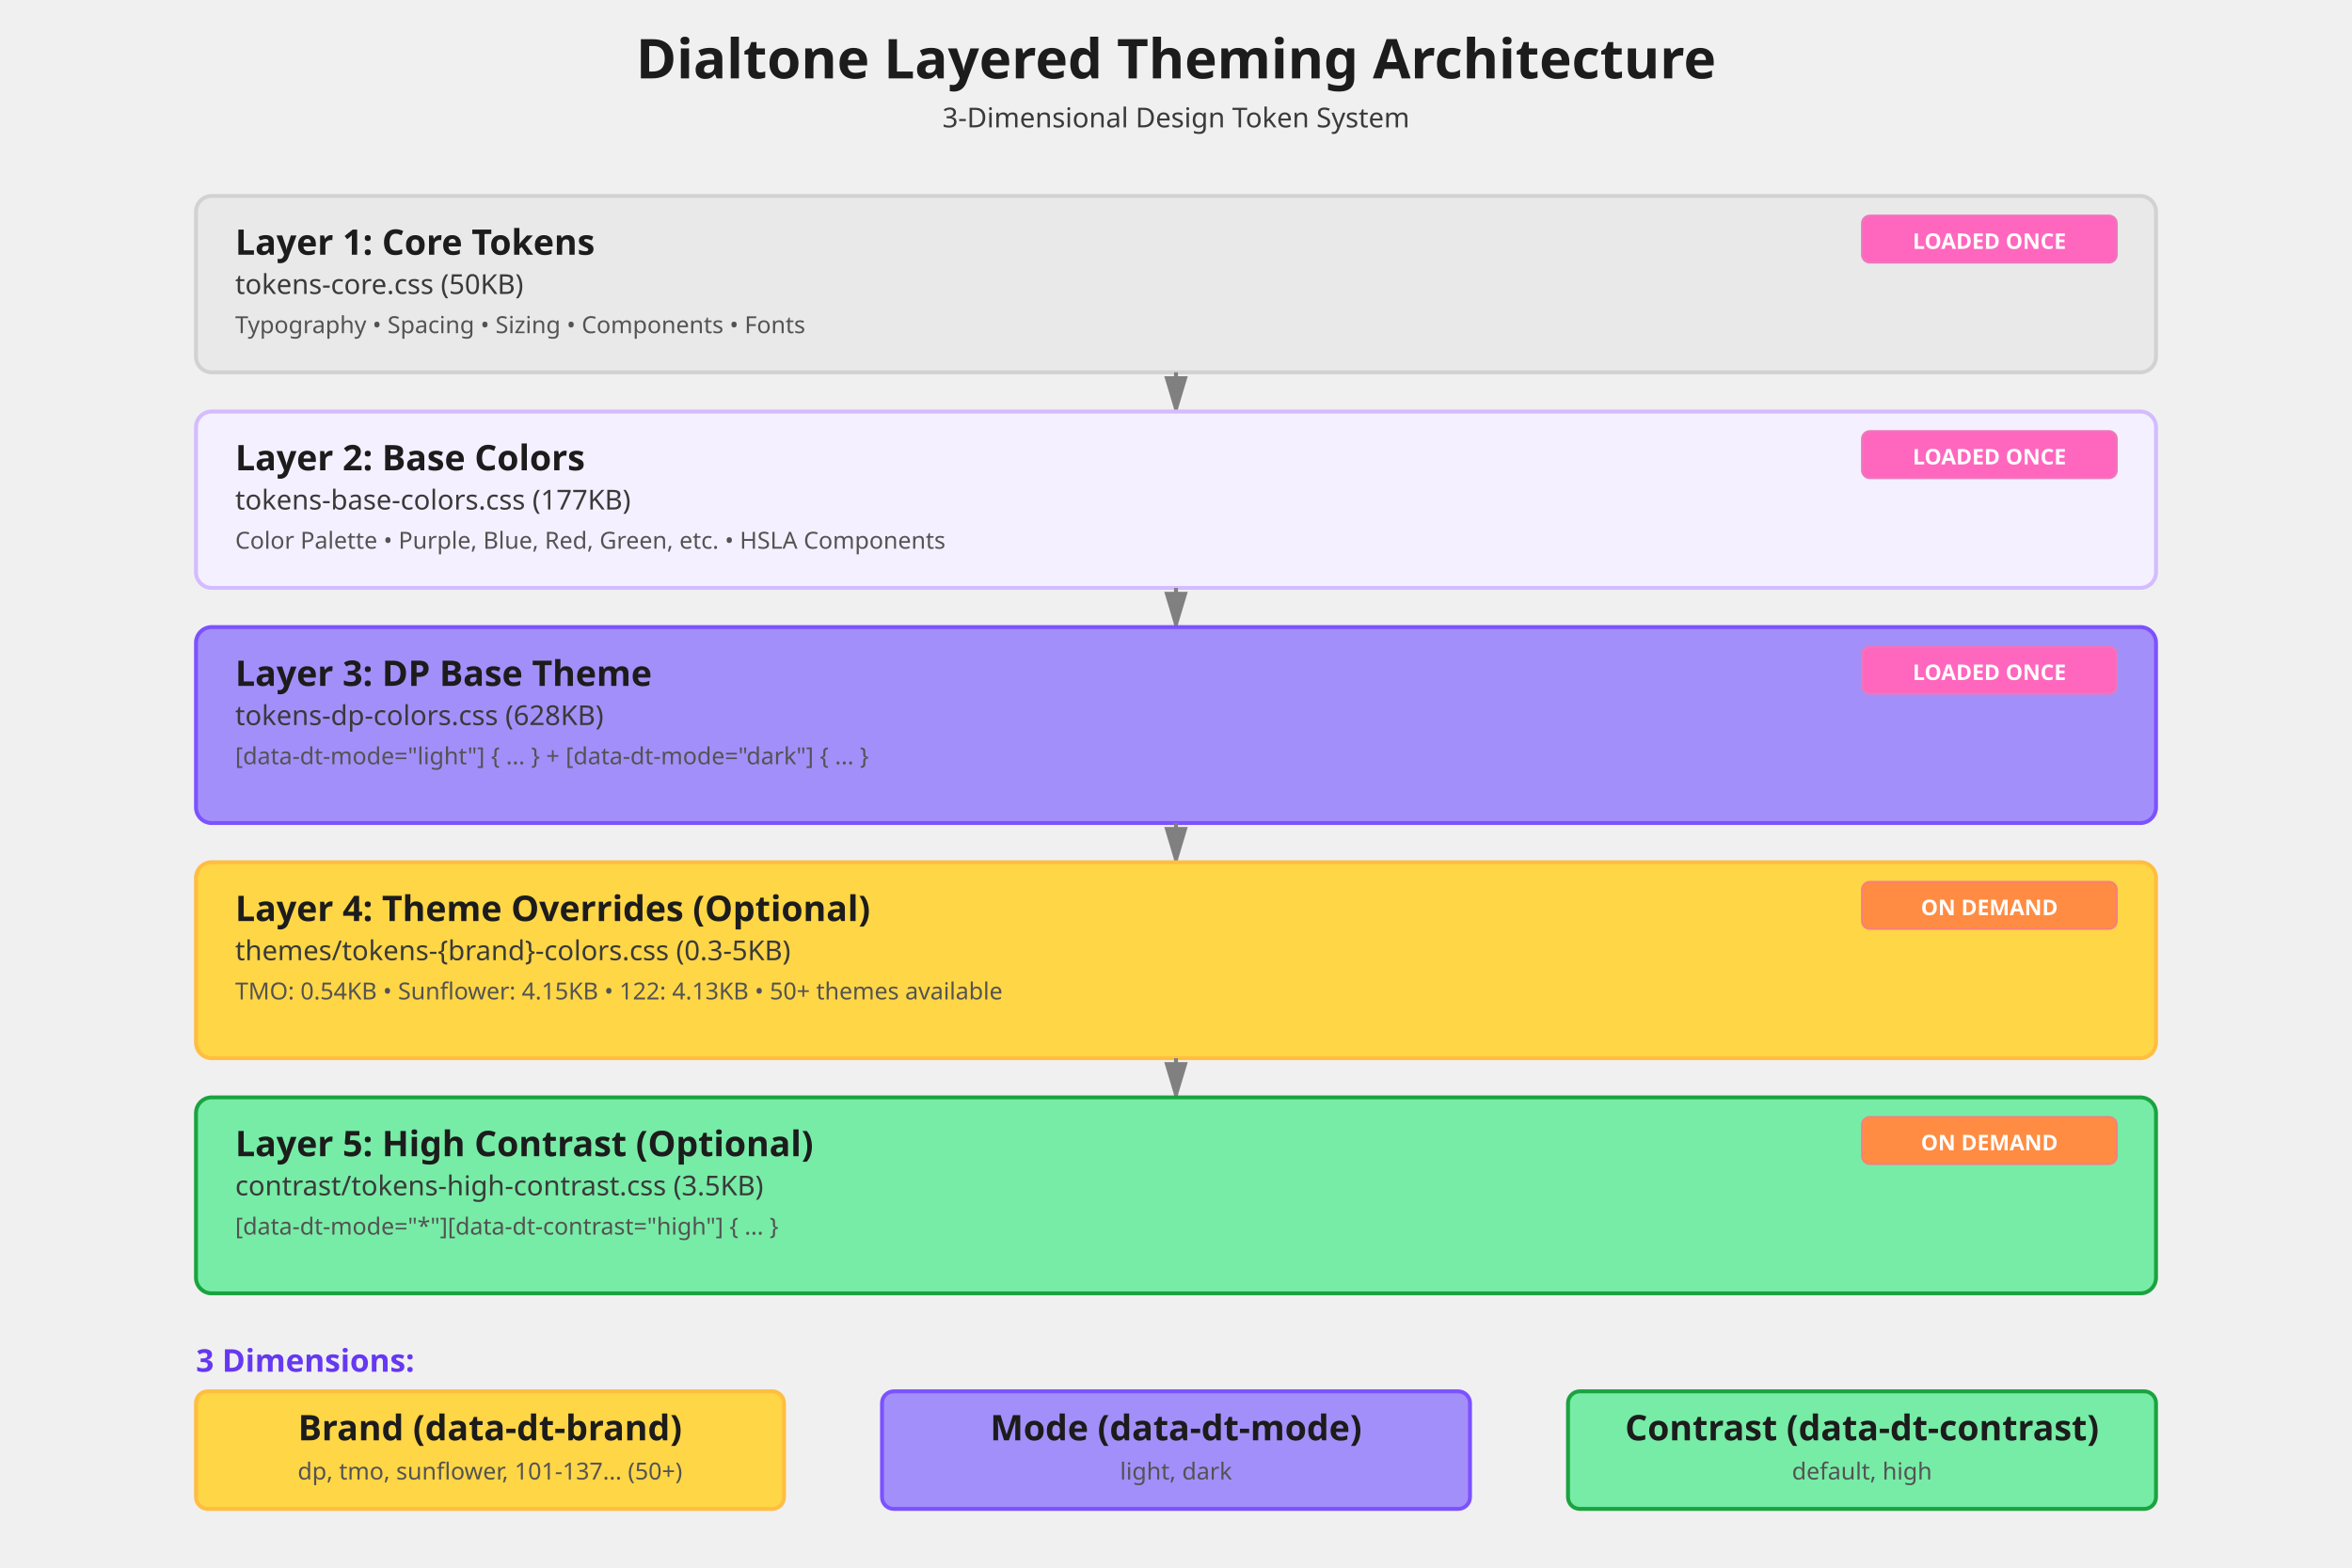
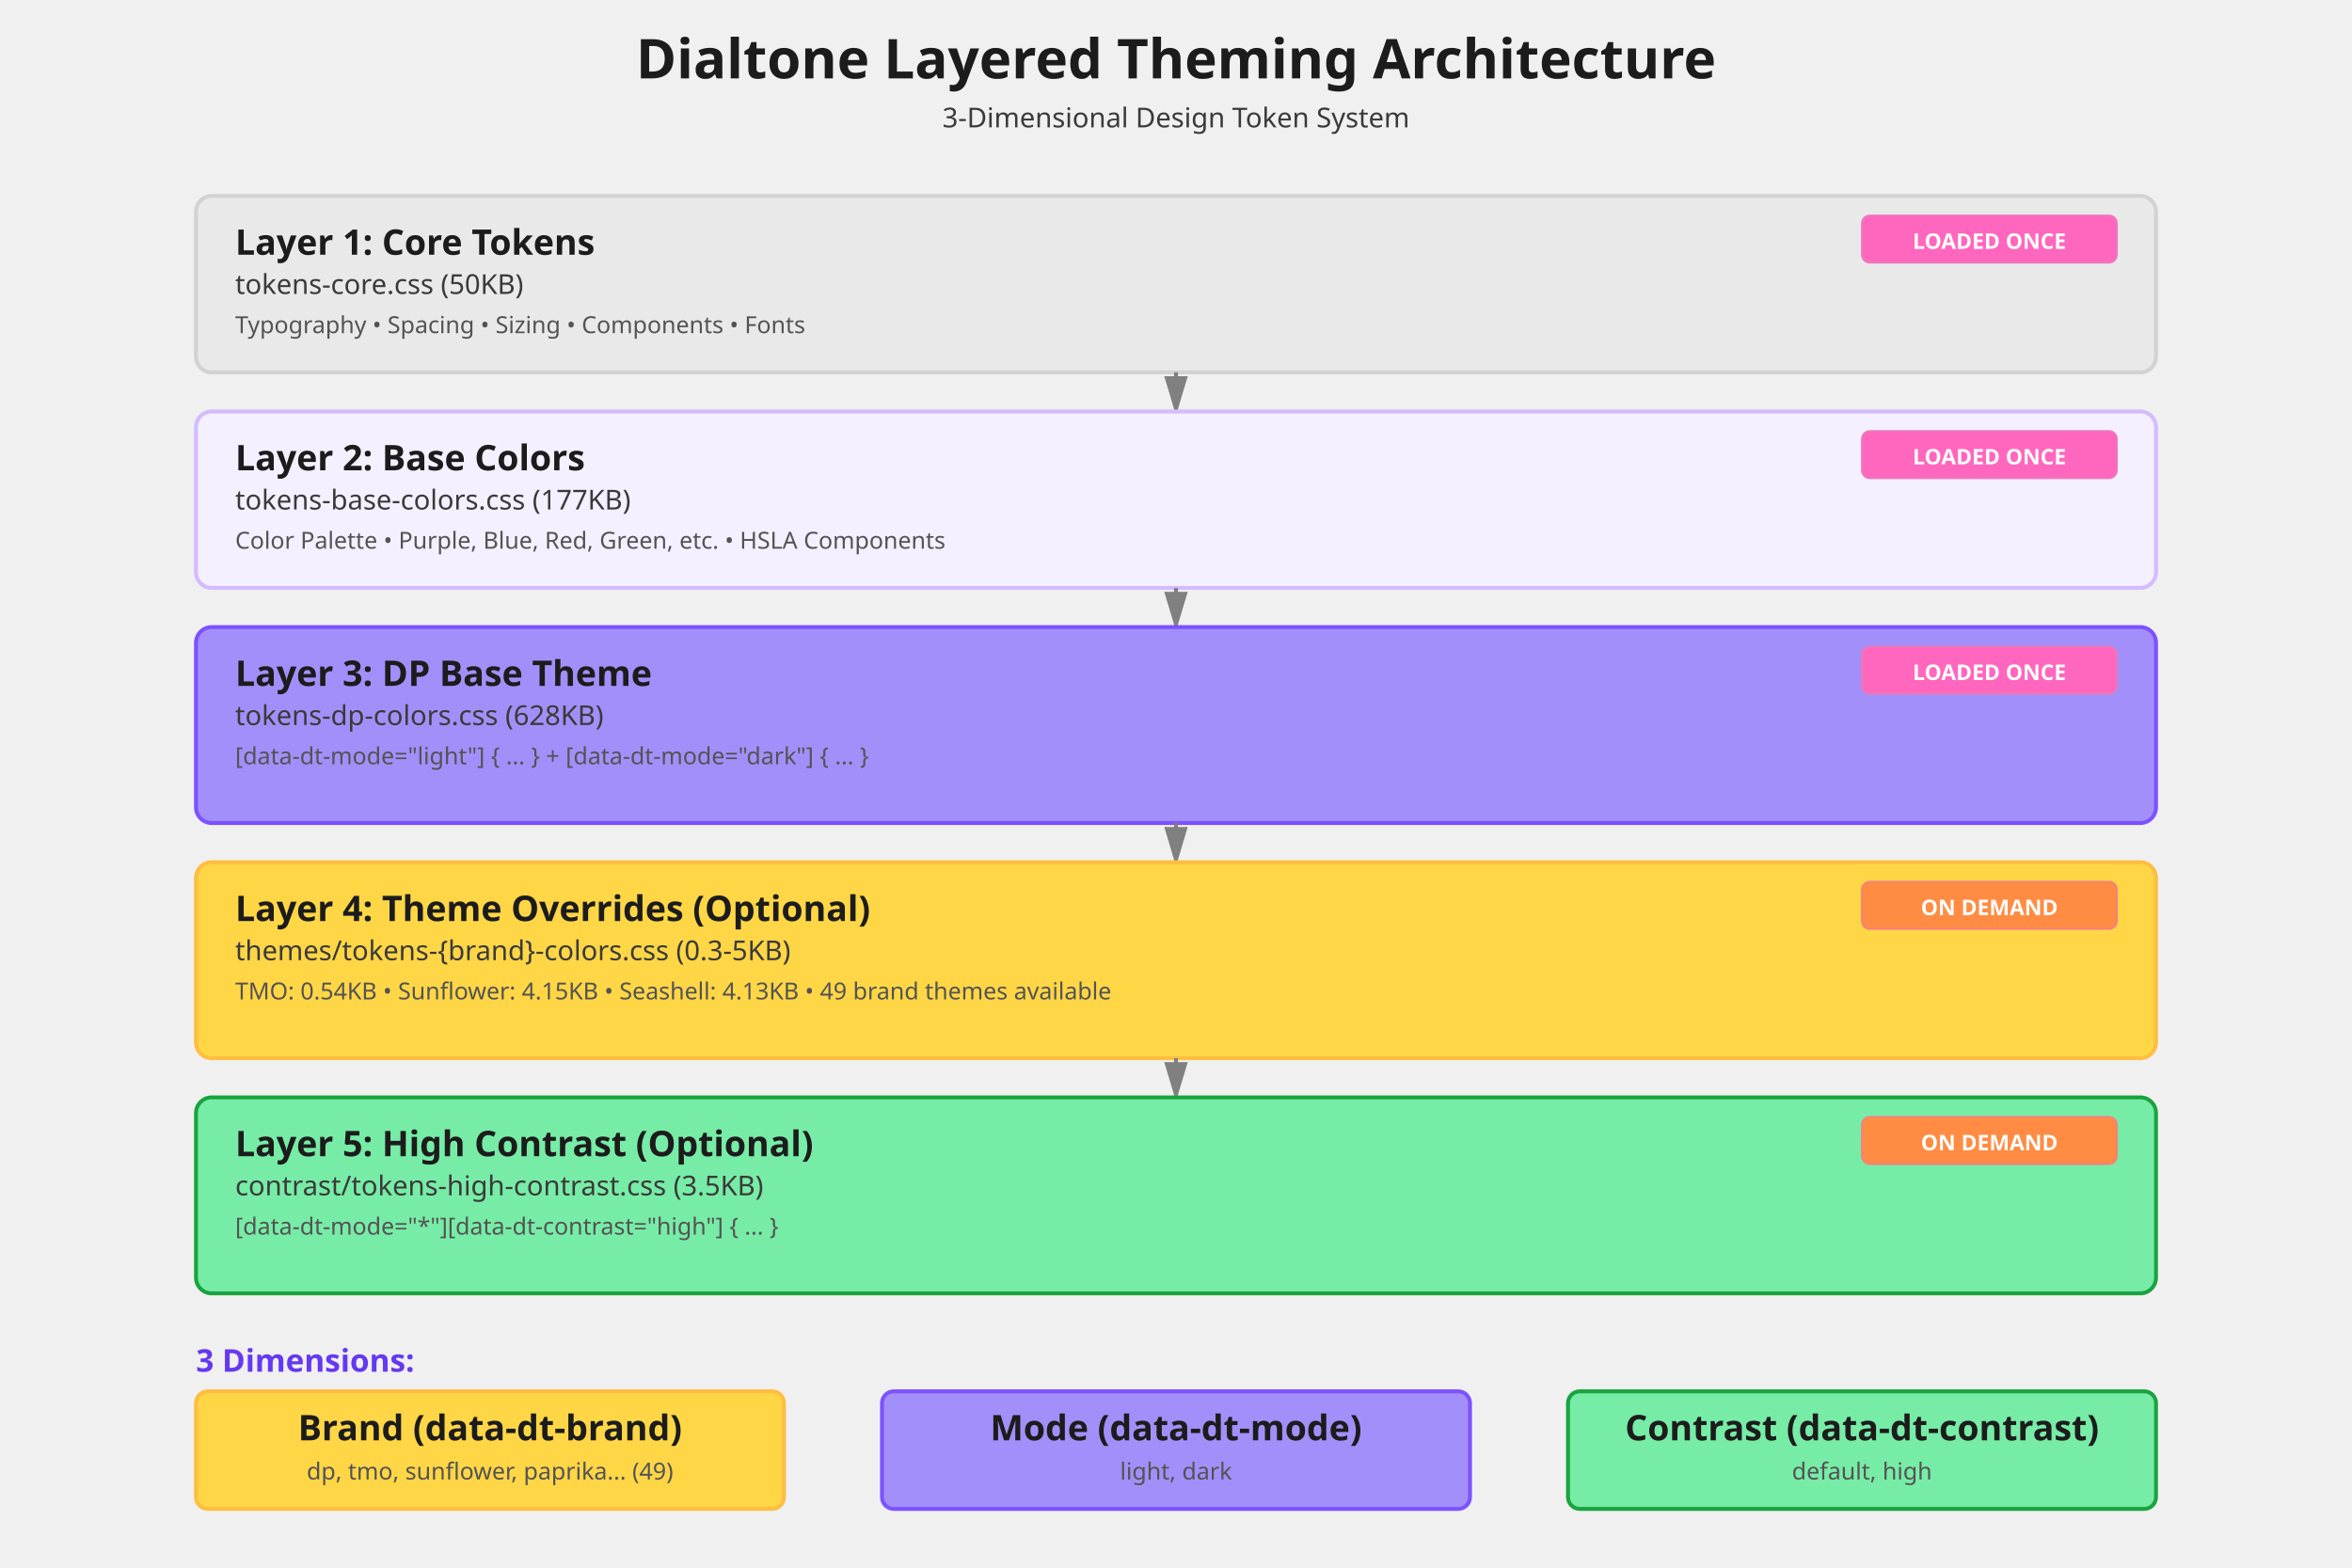
<svg xmlns="http://www.w3.org/2000/svg" width="1200" height="800">
  <defs>
    <style>
      .layer-box { fill: #7C52FF; stroke: #6538F1; stroke-width: 2; }
      .layer-box-core { fill: #E9E9E9; stroke: #D2D2D2; stroke-width: 2; }
      .layer-box-base { fill: #F5F0FF; stroke: #D3BCFF; stroke-width: 2; }
      .layer-box-dp { fill: #A38FF9; stroke: #7C52FF; stroke-width: 2; }
      .layer-box-theme { fill: #FFD646; stroke: #FFBE41; stroke-width: 2; }
      .layer-box-contrast { fill: #77ECA6; stroke: #1AA340; stroke-width: 2; }
      .title-text { font-family: system-ui, sans-serif; font-size: 28px; font-weight: bold; fill: #1C1C1C; }
      .layer-title { font-family: system-ui, sans-serif; font-size: 18px; font-weight: bold; fill: #1C1C1C; }
      .layer-subtitle { font-family: system-ui, sans-serif; font-size: 14px; fill: #3A3A3A; }
      .layer-detail { font-family: system-ui, sans-serif; font-size: 12px; fill: #535353; }
      .arrow { stroke: #808080; stroke-width: 2; fill: none; marker-end: url(#arrowhead); }
      .dimension-label { font-family: system-ui, sans-serif; font-size: 16px; font-weight: 600; fill: #6538F1; }
      .badge { fill: #FF67BE; stroke: #EC77BD; stroke-width: 1; }
      .badge-text { font-family: system-ui, sans-serif; font-size: 11px; font-weight: bold; fill: white; }
    </style>
    <marker id="arrowhead" markerWidth="10" markerHeight="10" refX="9" refY="3" orient="auto">
      <polygon points="0 0, 10 3, 0 6" fill="#808080" />
    </marker>
  </defs>
  <text x="600" y="40" text-anchor="middle" class="title-text">Dialtone Layered Theming Architecture</text>
  <text x="600" y="65" text-anchor="middle" class="layer-subtitle">3-Dimensional Design Token System</text>
  <rect x="100" y="100" width="1000" height="90" rx="8" class="layer-box-core" />
  <text x="120" y="130" class="layer-title">Layer 1: Core Tokens</text>
  <text x="120" y="150" class="layer-subtitle">tokens-core.css (50KB)</text>
  <text x="120" y="170" class="layer-detail">Typography • Spacing • Sizing • Components • Fonts</text>
  <rect x="950" y="110" width="130" height="24" rx="4" class="badge" />
  <text x="1015" y="127" text-anchor="middle" class="badge-text">LOADED ONCE</text>
  <line x1="600" y1="190" x2="600" y2="210" class="arrow" />
  <rect x="100" y="210" width="1000" height="90" rx="8" class="layer-box-base" />
  <text x="120" y="240" class="layer-title">Layer 2: Base Colors</text>
  <text x="120" y="260" class="layer-subtitle">tokens-base-colors.css (177KB)</text>
  <text x="120" y="280" class="layer-detail">Color Palette • Purple, Blue, Red, Green, etc. • HSLA Components</text>
  <rect x="950" y="220" width="130" height="24" rx="4" class="badge" />
  <text x="1015" y="237" text-anchor="middle" class="badge-text">LOADED ONCE</text>
  <line x1="600" y1="300" x2="600" y2="320" class="arrow" />
  <rect x="100" y="320" width="1000" height="100" rx="8" class="layer-box-dp" />
  <text x="120" y="350" class="layer-title">Layer 3: DP Base Theme</text>
  <text x="120" y="370" class="layer-subtitle">tokens-dp-colors.css (628KB)</text>
  <text x="120" y="390" class="layer-detail">[data-dt-mode="light"] { ... } + [data-dt-mode="dark"] { ... }</text>
  <rect x="950" y="330" width="130" height="24" rx="4" class="badge" />
  <text x="1015" y="347" text-anchor="middle" class="badge-text">LOADED ONCE</text>
  <line x1="600" y1="420" x2="600" y2="440" class="arrow" />
  <rect x="100" y="440" width="1000" height="100" rx="8" class="layer-box-theme" />
  <text x="120" y="470" class="layer-title">Layer 4: Theme Overrides (Optional)</text>
  <text x="120" y="490" class="layer-subtitle">themes/tokens-{brand}-colors.css (0.3-5KB)</text>
-   <text x="120" y="510" class="layer-detail">TMO: 0.54KB • Sunflower: 4.15KB • 122: 4.13KB • 50+ themes available</text>
+   <text x="120" y="510" class="layer-detail">TMO: 0.54KB • Sunflower: 4.15KB • Seashell: 4.13KB • 49 brand themes available</text>
  <rect x="950" y="450" width="130" height="24" rx="4" style="fill: #FF8C42; stroke: #F87E7E;" />
  <text x="1015" y="467" text-anchor="middle" class="badge-text">ON DEMAND</text>
  <line x1="600" y1="540" x2="600" y2="560" class="arrow" />
  <rect x="100" y="560" width="1000" height="100" rx="8" class="layer-box-contrast" />
  <text x="120" y="590" class="layer-title">Layer 5: High Contrast (Optional)</text>
  <text x="120" y="610" class="layer-subtitle">contrast/tokens-high-contrast.css (3.5KB)</text>
  <text x="120" y="630" class="layer-detail">[data-dt-mode="*"][data-dt-contrast="high"] { ... }</text>
  <rect x="950" y="570" width="130" height="24" rx="4" style="fill: #FF8C42; stroke: #F87E7E;" />
  <text x="1015" y="587" text-anchor="middle" class="badge-text">ON DEMAND</text>
  <text x="100" y="700" class="dimension-label">3 Dimensions:</text>
  <rect x="100" y="710" width="300" height="60" rx="6" style="fill: #FFD646; stroke: #FFBE41; stroke-width: 2;" />
  <text x="250" y="735" text-anchor="middle" class="layer-title">Brand (data-dt-brand)</text>
-   <text x="250" y="755" text-anchor="middle" class="layer-detail">dp, tmo, sunflower, 101-137... (50+)</text>
+   <text x="250" y="755" text-anchor="middle" class="layer-detail">dp, tmo, sunflower, paprika... (49)</text>
  <rect x="450" y="710" width="300" height="60" rx="6" style="fill: #A38FF9; stroke: #7C52FF; stroke-width: 2;" />
  <text x="600" y="735" text-anchor="middle" class="layer-title">Mode (data-dt-mode)</text>
  <text x="600" y="755" text-anchor="middle" class="layer-detail">light, dark</text>
  <rect x="800" y="710" width="300" height="60" rx="6" style="fill: #77ECA6; stroke: #1AA340; stroke-width: 2;" />
  <text x="950" y="735" text-anchor="middle" class="layer-title">Contrast (data-dt-contrast)</text>
  <text x="950" y="755" text-anchor="middle" class="layer-detail">default, high</text>
</svg>
